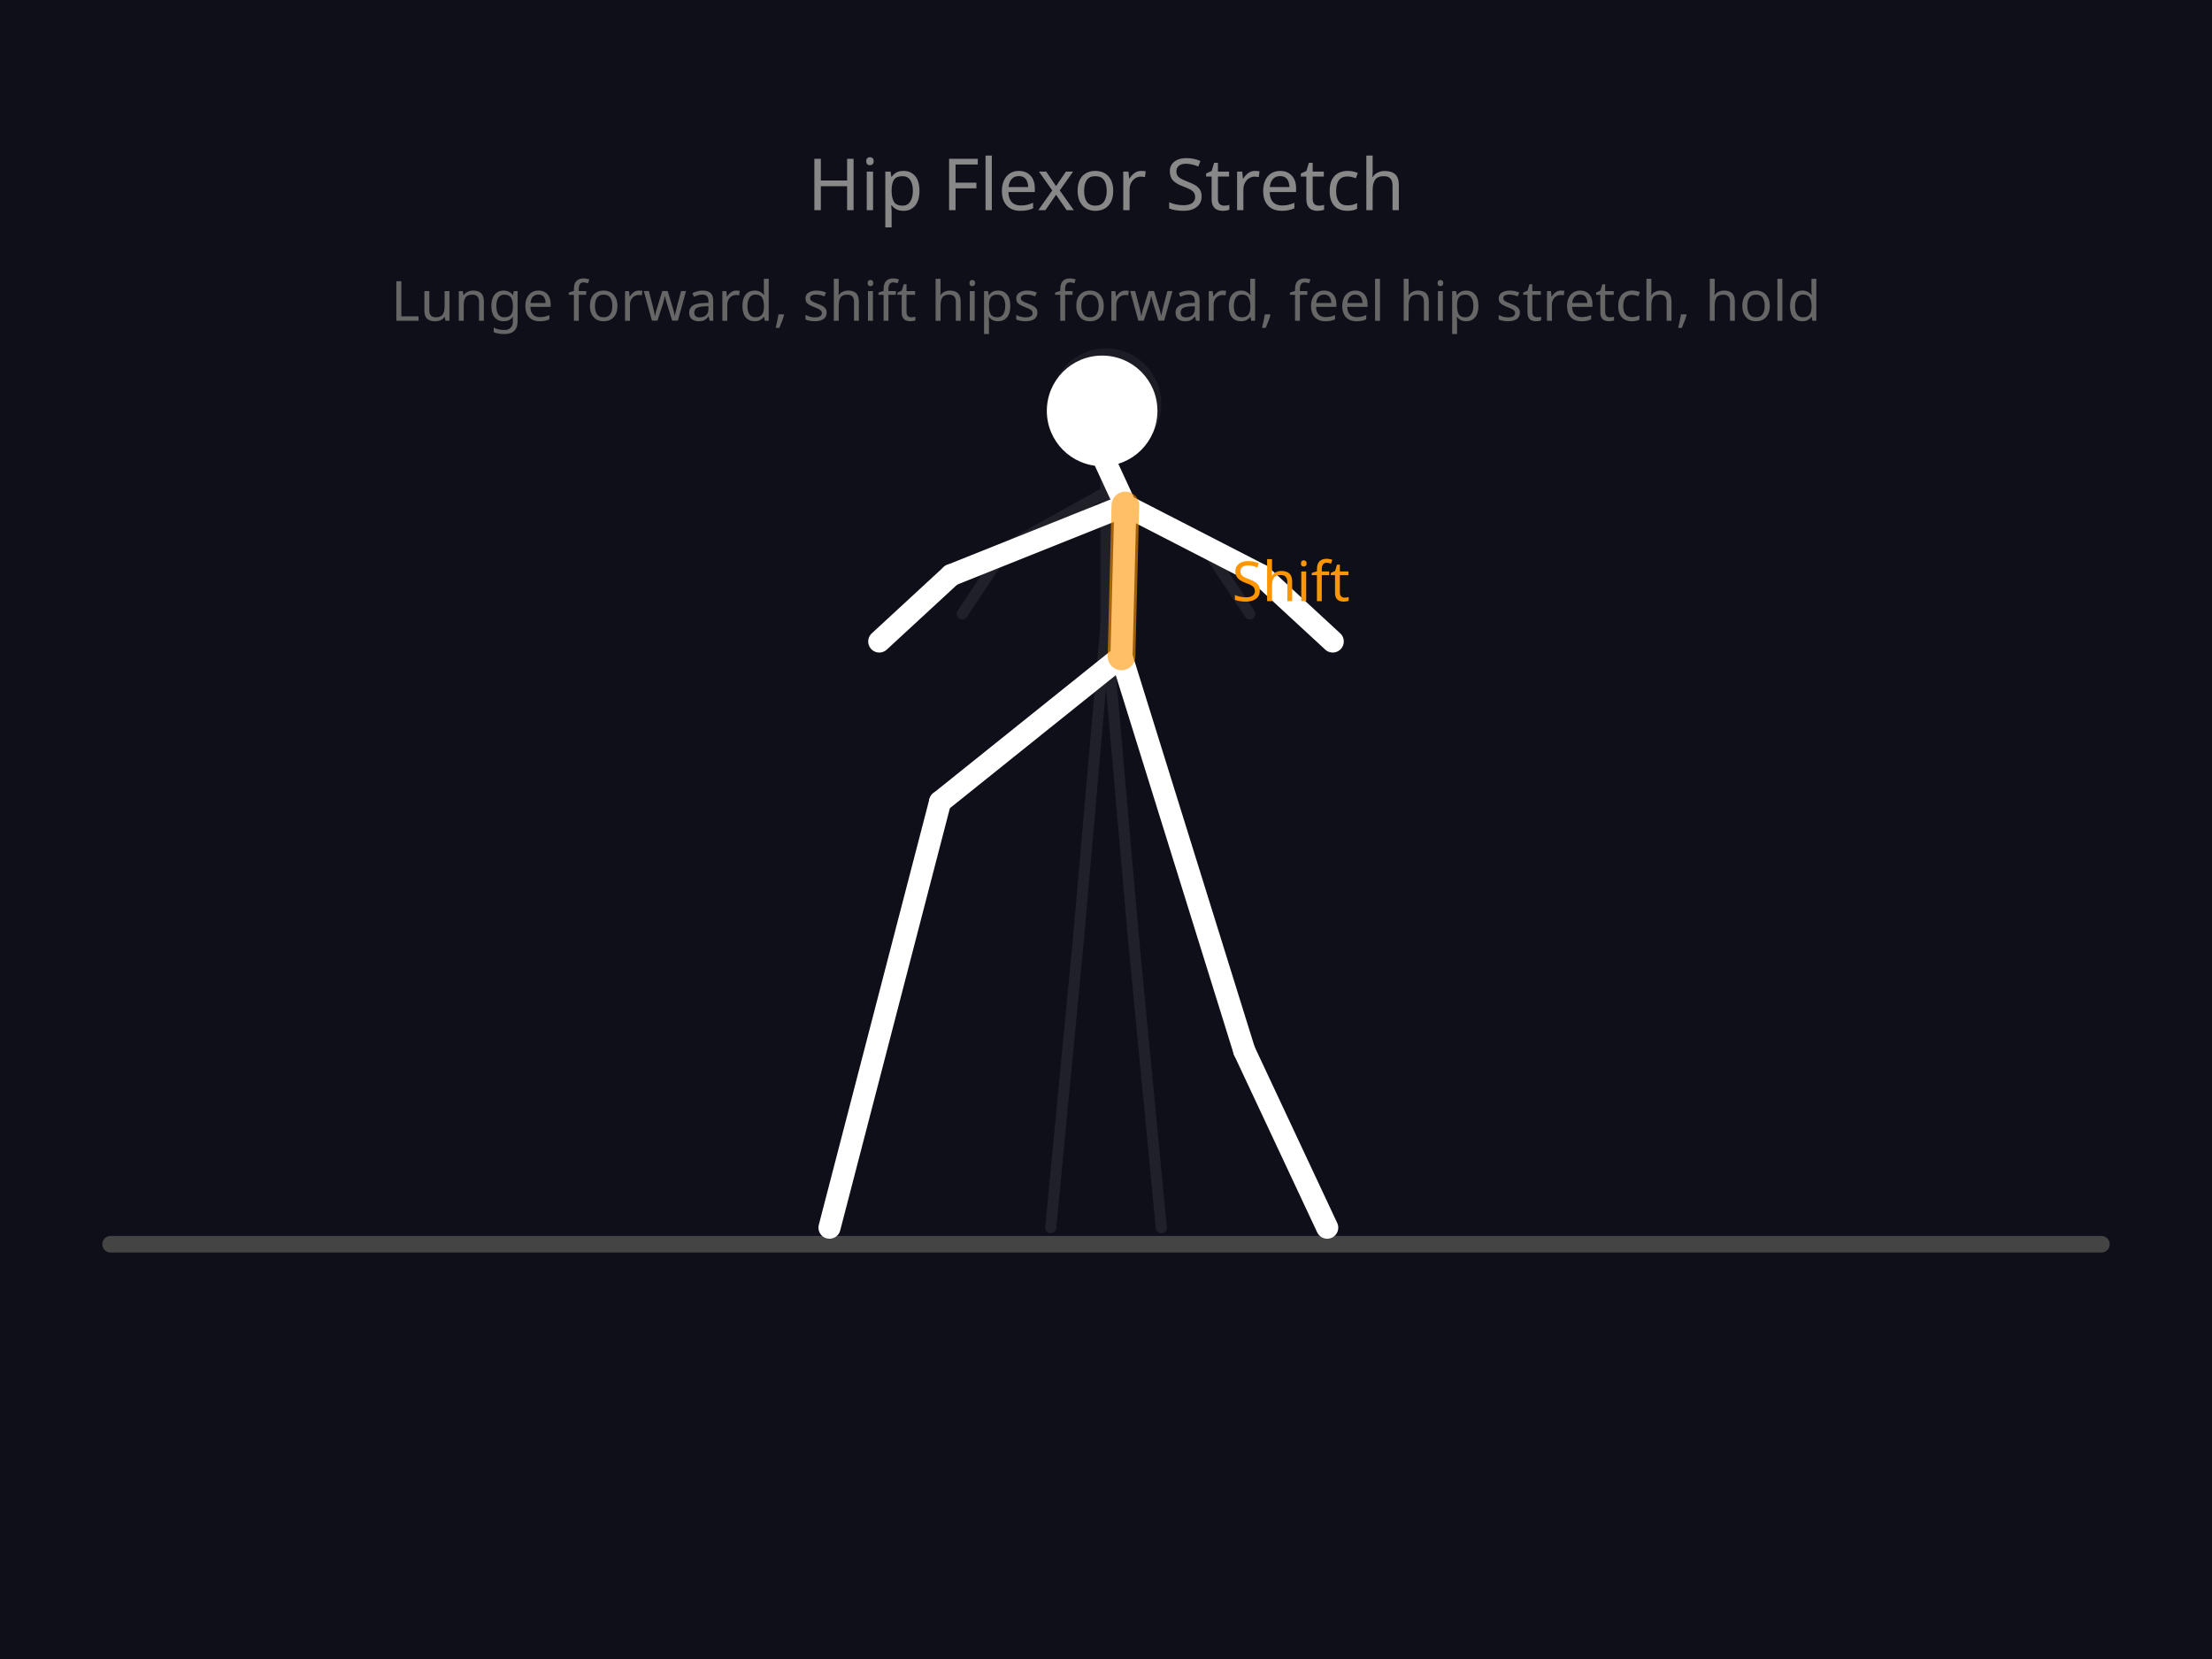
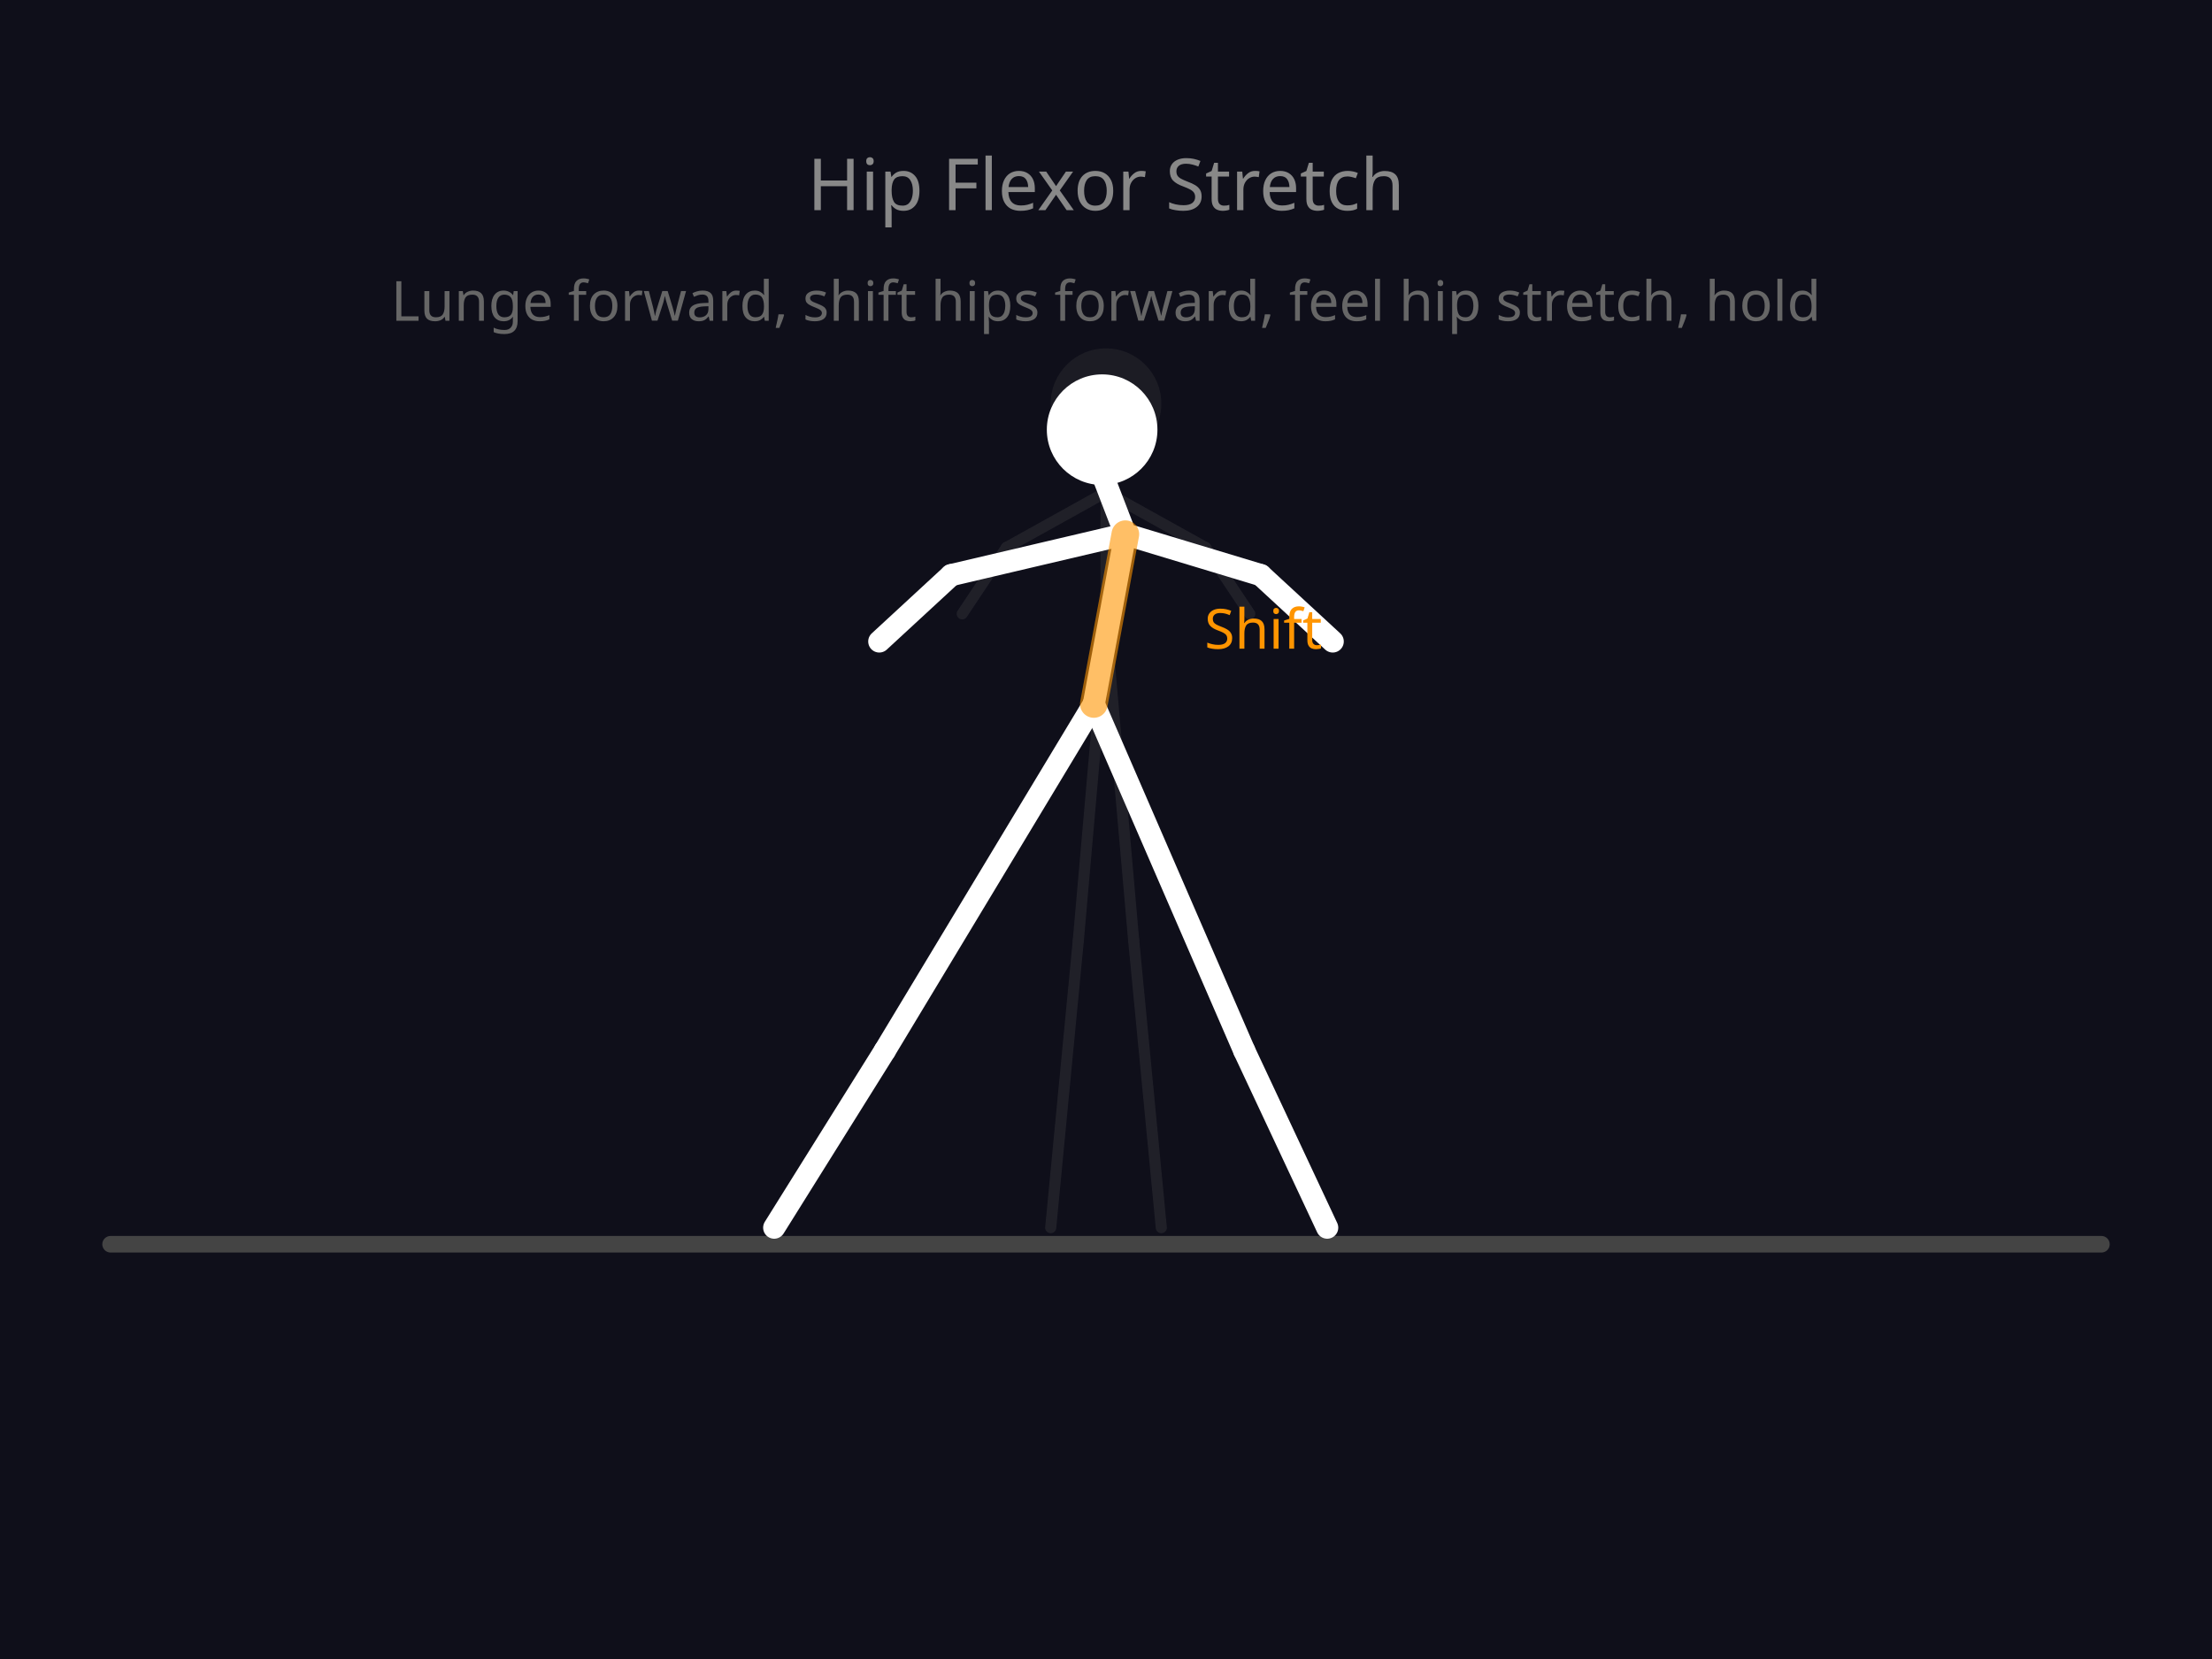
<svg xmlns="http://www.w3.org/2000/svg" viewBox="0 0 400 300">
  <rect width="400" height="300" fill="#0f0f1a" />
  <line x1="20" y1="225" x2="380" y2="225" stroke="#444" stroke-width="3" stroke-linecap="round" />
  <text x="200" y="38" fill="#888" font-size="13" font-family="sans-serif" text-anchor="middle">Hip Flexor Stretch</text>
  <text x="200" y="58" fill="#666" font-size="10" font-family="sans-serif" text-anchor="middle">Lunge forward, shift hips forward, feel hip stretch, hold</text>
  <g stroke="#555" stroke-width="2" fill="none" stroke-linecap="round" stroke-linejoin="round" opacity="0.25">
    <circle cx="200" cy="73" r="10" fill="#444" stroke="none" />
    <line x1="200" y1="73" x2="200" y2="81" />
    <line x1="200" y1="81" x2="200" y2="89" />
    <line x1="200" y1="89" x2="200" y2="113" />
    <line x1="200" y1="89" x2="182" y2="99" />
    <line x1="182" y1="99" x2="174" y2="111" />
    <line x1="200" y1="89" x2="218" y2="99" />
    <line x1="218" y1="99" x2="226" y2="111" />
    <line x1="200" y1="113" x2="195" y2="170" />
    <line x1="195" y1="170" x2="190" y2="222" />
    <line x1="200" y1="113" x2="205" y2="170" />
    <line x1="205" y1="170" x2="210" y2="222" />
  </g>
  <g stroke="#FFF" stroke-width="4" fill="none" stroke-linecap="round" stroke-linejoin="round">
-     <circle cx="199.3" cy="74.3" r="10" fill="#FFF" stroke="none" />
-     <line x1="199.3" y1="74.3" x2="199.3" y2="82.3" />
-     <line x1="199.3" y1="82.3" x2="203.5" y2="91.4" />
-     <line x1="203.5" y1="91.4" x2="202.8" y2="118.7" />
-     <line x1="203.5" y1="91.4" x2="172" y2="104" />
+     <circle cx="199.3" cy="77.7" r="10" fill="#FFF" stroke="none" />
+     <line x1="199.3" y1="77.7" x2="199.3" y2="85.7" />
+     <line x1="199.3" y1="85.7" x2="203.5" y2="96.6" />
+     <line x1="203.5" y1="96.6" x2="197.8" y2="127.3" />
+     <line x1="203.5" y1="96.6" x2="172" y2="104" />
    <line x1="172" y1="104" x2="159" y2="116" />
-     <line x1="203.5" y1="91.4" x2="228" y2="104" />
+     <line x1="203.5" y1="96.6" x2="228" y2="104" />
    <line x1="228" y1="104" x2="241" y2="116" />
-     <line x1="202.8" y1="118.7" x2="170" y2="145" />
-     <line x1="170" y1="145" x2="150" y2="222" />
-     <line x1="202.8" y1="118.7" x2="225" y2="190" />
+     <line x1="197.8" y1="127.3" x2="160" y2="190" />
+     <line x1="160" y1="190" x2="140" y2="222" />
+     <line x1="197.8" y1="127.3" x2="225" y2="190" />
    <line x1="225" y1="190" x2="240" y2="222" />
-     <line x1="202.8" y1="118.7" x2="203.5" y2="91.4" stroke="#FF9500" stroke-width="5" opacity="0.6" />
+     <line x1="197.8" y1="127.3" x2="203.5" y2="96.6" stroke="#FF9500" stroke-width="5" opacity="0.6" />
  </g>
-   <text x="222.8" y="108.7" fill="#FF9500" font-size="10" font-family="sans-serif">Shift</text>
+   <text x="217.8" y="117.3" fill="#FF9500" font-size="10" font-family="sans-serif">Shift</text>
</svg>
